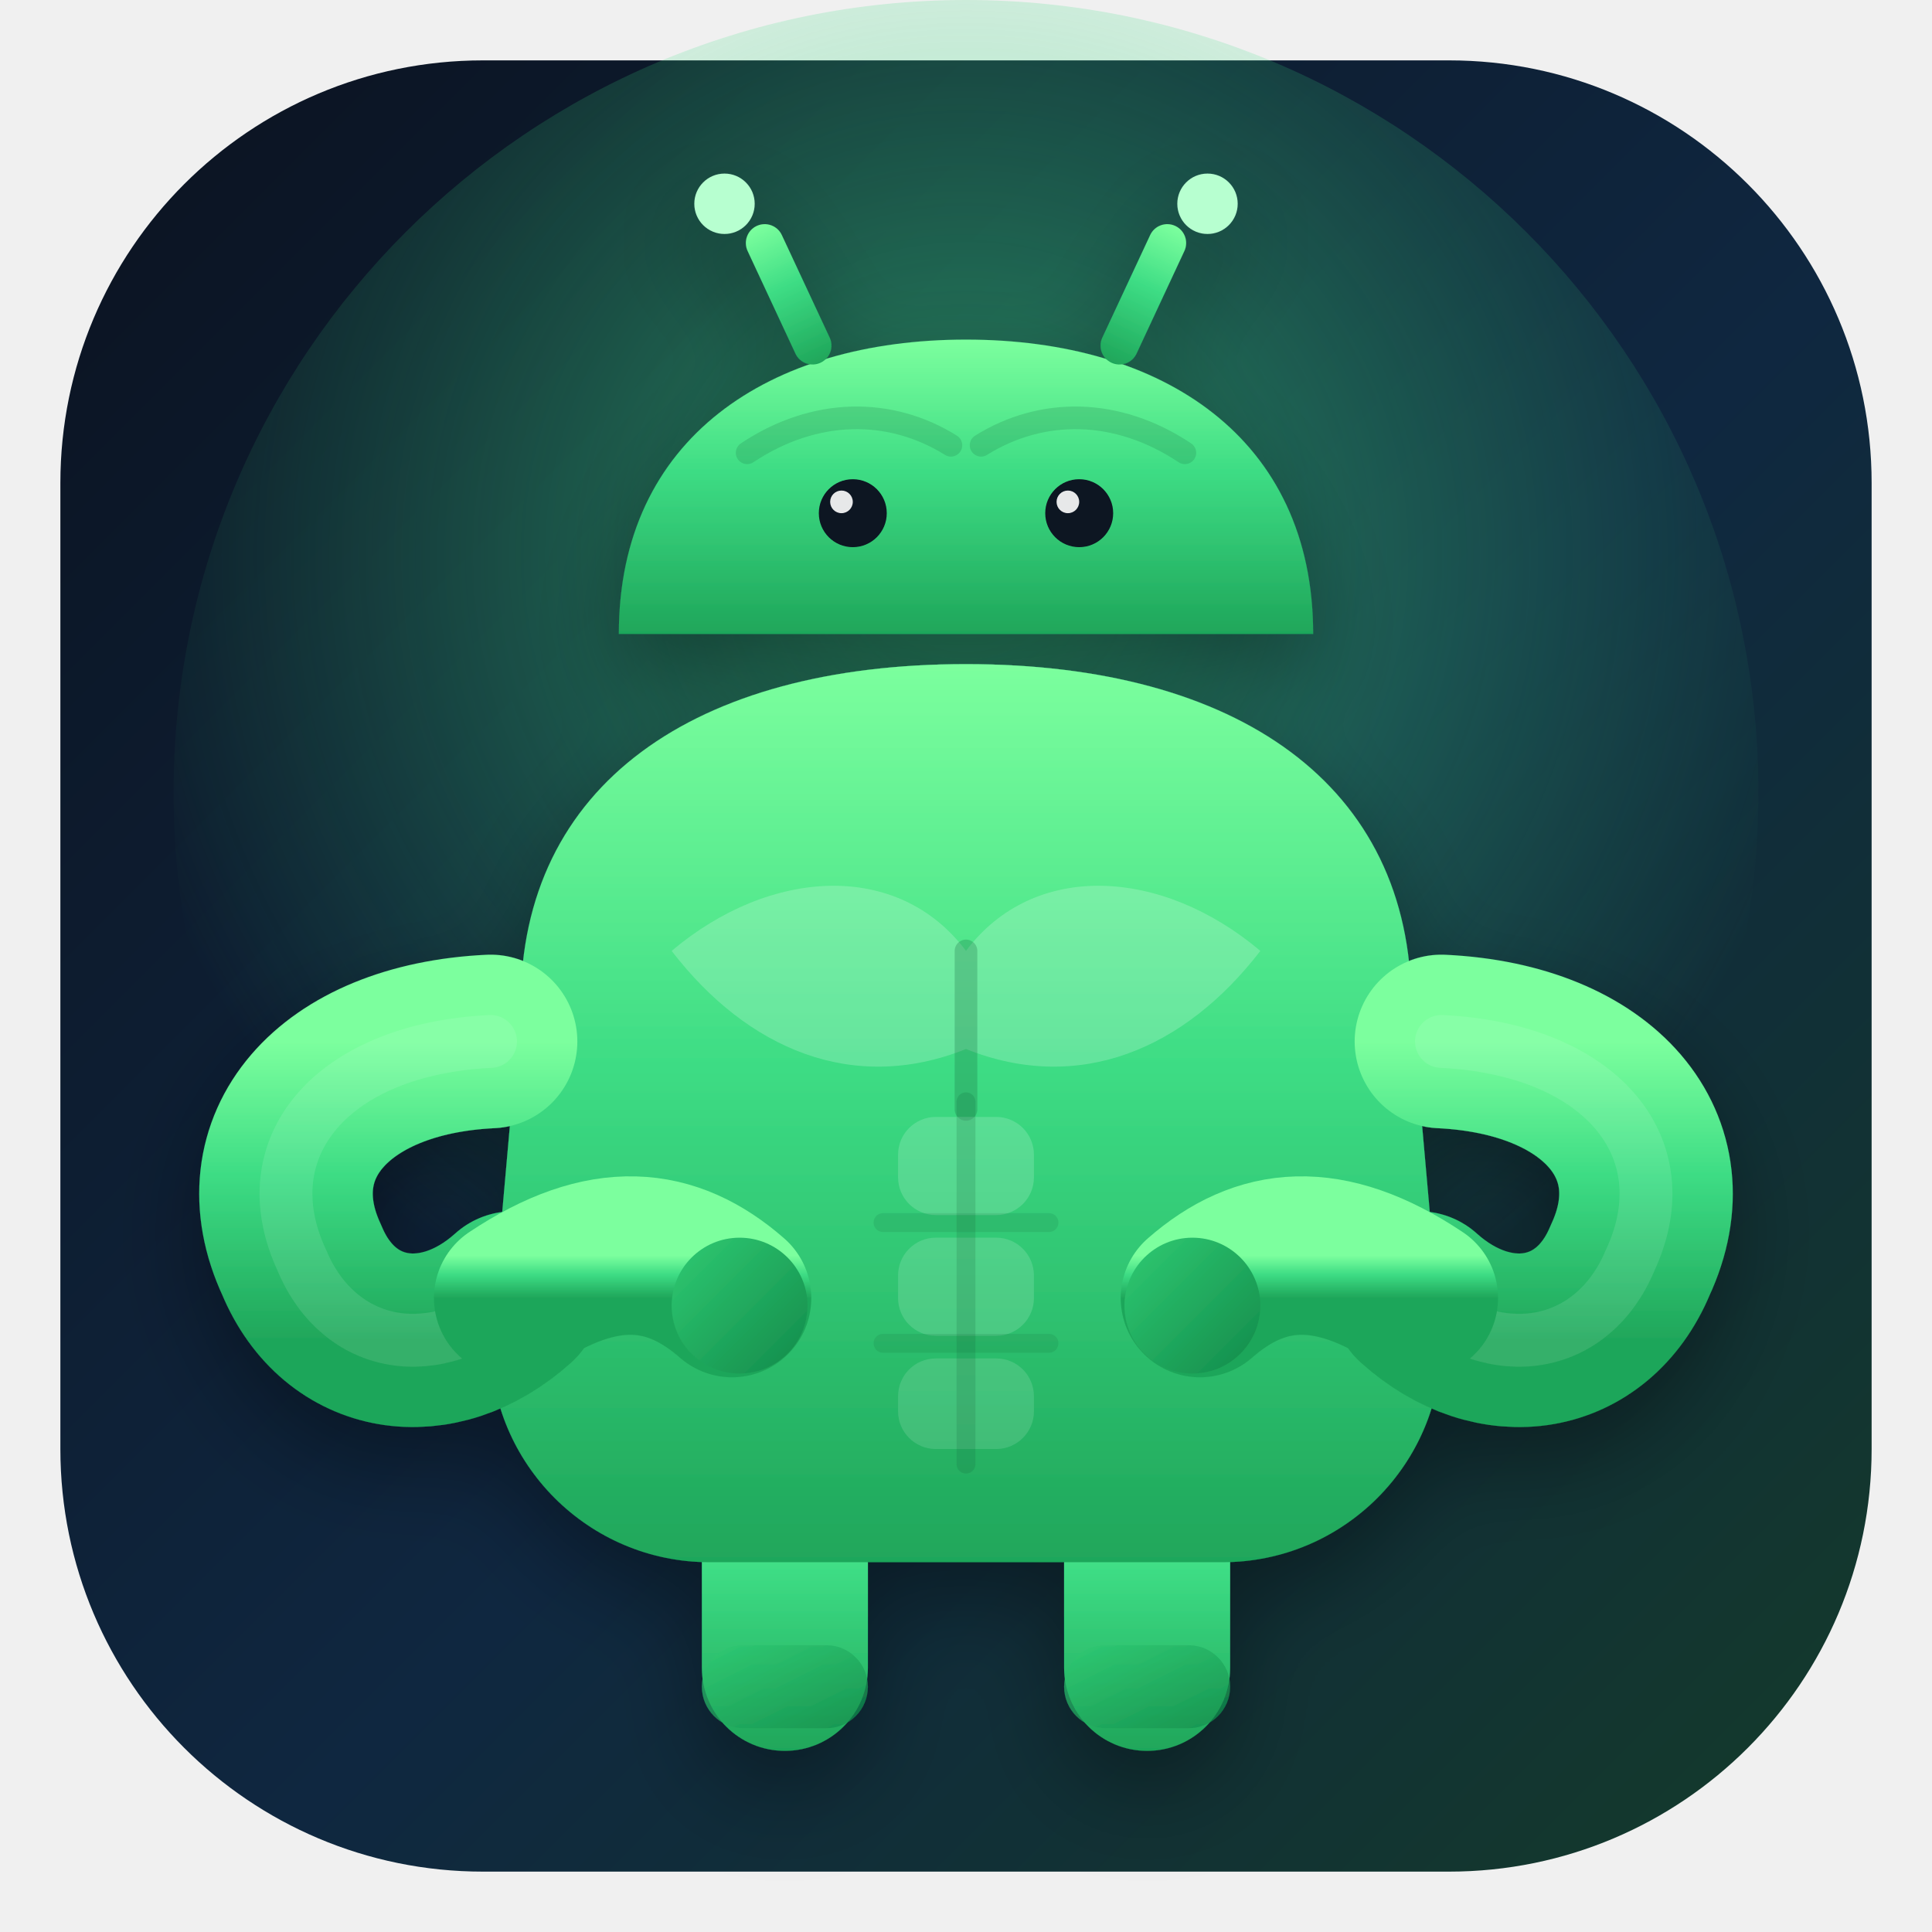
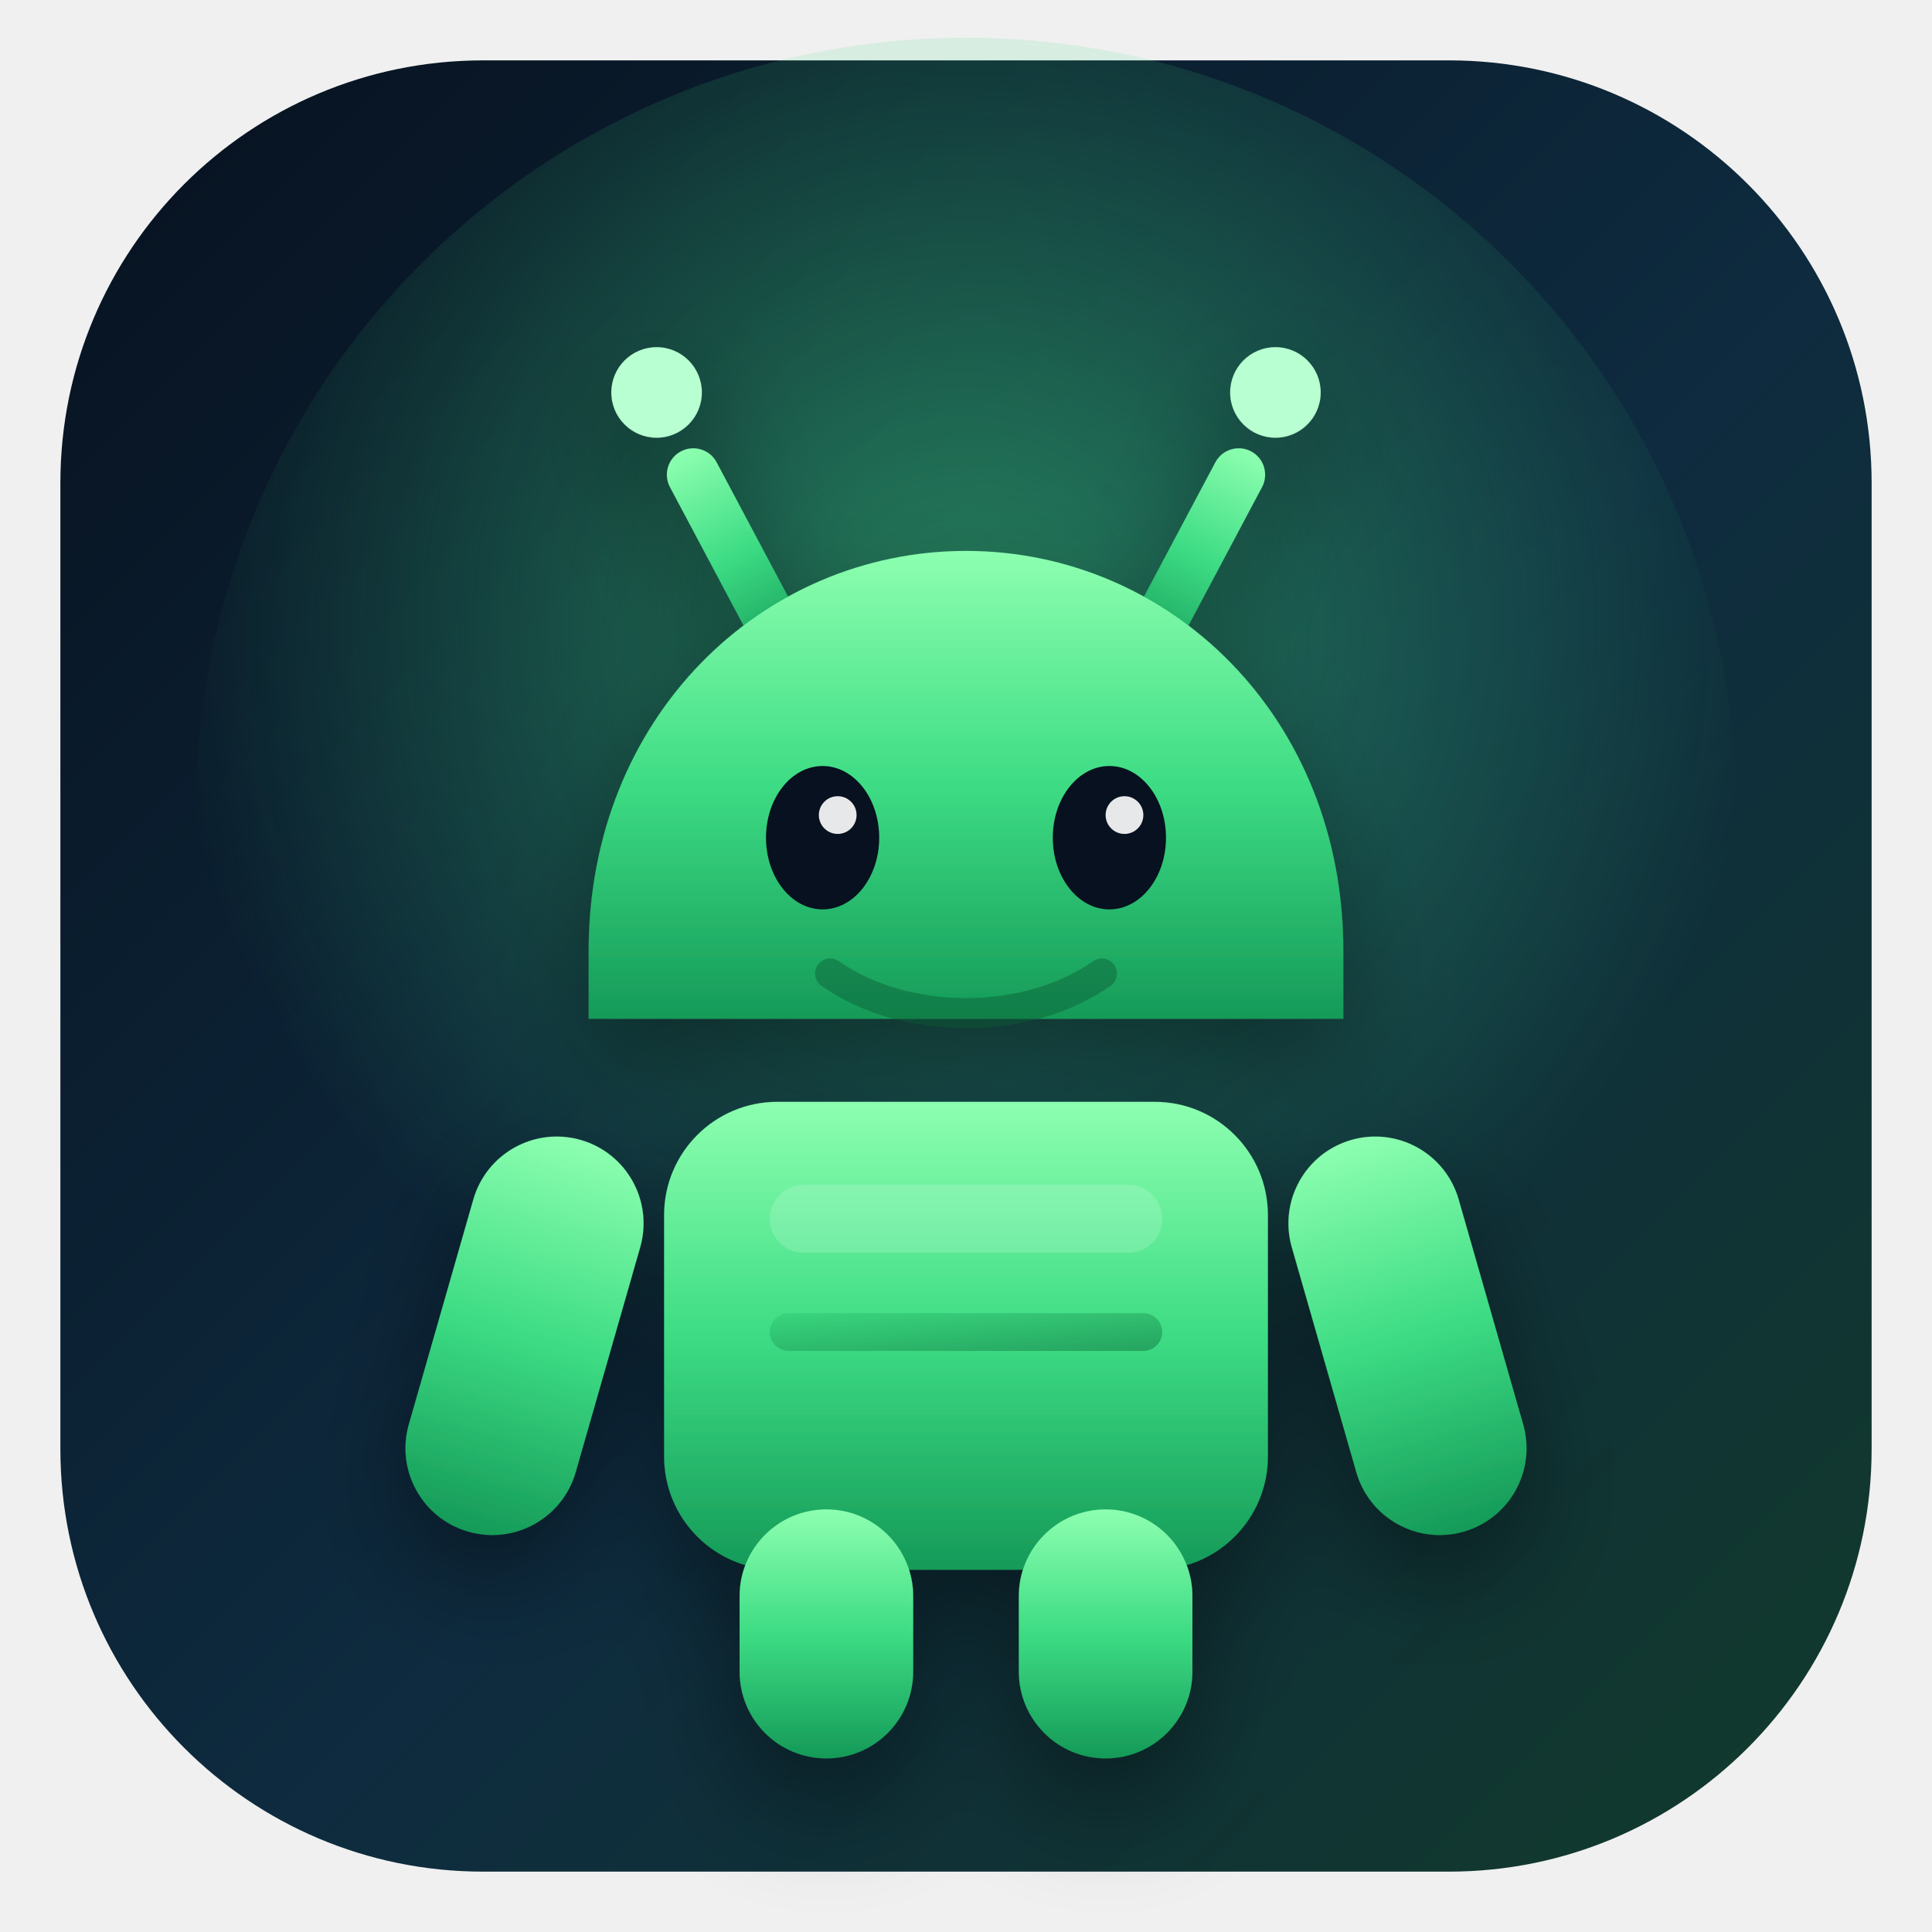
- <svg xmlns="http://www.w3.org/2000/svg" viewBox="0 0 512 512" role="img" aria-label="Yahya Tech Android bodybuilder logo">
+ <svg xmlns="http://www.w3.org/2000/svg" viewBox="0 0 512 512" role="img" aria-label="Yahya Tech Android robot">
  <defs>
    <linearGradient id="bg" x1="0" y1="0" x2="1" y2="1">
-       <stop offset="0%" stop-color="#0b1220" />
-       <stop offset="55%" stop-color="#0f2740" />
-       <stop offset="100%" stop-color="#143b2a" />
+       <stop offset="0%" stop-color="#07111f" />
+       <stop offset="55%" stop-color="#0e2b3f" />
+       <stop offset="100%" stop-color="#123b2b" />
    </linearGradient>
-     <linearGradient id="android" x1="0" y1="0" x2="0" y2="1">
-       <stop offset="0%" stop-color="#7CFF9E" />
-       <stop offset="45%" stop-color="#3DDC84" />
-       <stop offset="100%" stop-color="#1FA65A" />
+     <linearGradient id="robot" x1="0" y1="0" x2="0" y2="1">
+       <stop offset="0%" stop-color="#8dffb0" />
+       <stop offset="50%" stop-color="#3ddc84" />
+       <stop offset="100%" stop-color="#159a58" />
    </linearGradient>
-     <linearGradient id="androidDark" x1="0" y1="0" x2="1" y2="1">
-       <stop offset="0%" stop-color="#2FCB73" />
-       <stop offset="100%" stop-color="#138A4A" />
+     <linearGradient id="robotDark" x1="0" y1="0" x2="1" y2="1">
+       <stop offset="0%" stop-color="#2fcb73" />
+       <stop offset="100%" stop-color="#0f6f3e" />
    </linearGradient>
-     <radialGradient id="glow" cx="50%" cy="35%" r="55%">
-       <stop offset="0%" stop-color="#3DDC84" stop-opacity="0.55" />
-       <stop offset="100%" stop-color="#3DDC84" stop-opacity="0" />
+     <radialGradient id="glow" cx="50%" cy="38%" r="52%">
+       <stop offset="0%" stop-color="#3ddc84" stop-opacity="0.5" />
+       <stop offset="100%" stop-color="#3ddc84" stop-opacity="0" />
    </radialGradient>
    <filter id="shadow" x="-20%" y="-20%" width="140%" height="140%">
-       <feDropShadow dx="0" dy="10" stdDeviation="12" flood-color="#000" flood-opacity="0.35" />
+       <feDropShadow dx="0" dy="12" stdDeviation="14" flood-color="#000000" flood-opacity="0.4" />
    </filter>
  </defs>
  <rect x="16" y="16" width="480" height="480" rx="112" fill="url(#bg)" />
-   <circle cx="256" cy="210" r="210" fill="url(#glow)" />
-   <g filter="url(#shadow)" transform="translate(256 286)">
-     <rect x="-70" y="92" width="44" height="86" rx="22" fill="url(#android)" />
-     <rect x="26" y="92" width="44" height="86" rx="22" fill="url(#android)" />
-     <rect x="-70" y="150" width="44" height="22" rx="11" fill="url(#androidDark)" opacity="0.7" />
-     <rect x="26" y="150" width="44" height="22" rx="11" fill="url(#androidDark)" opacity="0.7" />
-     <path d="M-118,-20              C-118,-78 -72,-110 0,-110              C72,-110 118,-78 118,-20              L126,70              C126,102 100,128 68,128              L-68,128              C-100,128 -126,102 -126,70 Z" fill="url(#android)" />
-     <path d="M-78,-34 C-52,-56 -18,-58 0,-34 C18,-58 52,-56 78,-34 C58,-8 30,4 0,-8 C-30,4 -58,-8 -78,-34 Z" fill="#eafff3" opacity="0.22" />
-     <path d="M0,-34 L0,8" stroke="#0f5f36" stroke-width="6" stroke-linecap="round" opacity="0.25" />
-     <rect x="-18" y="10" width="36" height="26" rx="10" fill="#eafff3" opacity="0.18" />
-     <rect x="-18" y="42" width="36" height="26" rx="10" fill="#eafff3" opacity="0.16" />
-     <rect x="-18" y="74" width="36" height="24" rx="10" fill="#eafff3" opacity="0.14" />
-     <path d="M0,6 L0,102" stroke="#0f5f36" stroke-width="5" stroke-linecap="round" opacity="0.18" />
-     <path d="M-22,38 L22,38 M-22,70 L22,70" stroke="#0f5f36" stroke-width="5" stroke-linecap="round" opacity="0.14" />
-     <path d="M-126,-10 C-168,-8 -190,18 -176,48 C-166,72 -140,76 -120,58" fill="none" stroke="url(#android)" stroke-width="46" stroke-linecap="round" stroke-linejoin="round" />
-     <path d="M-126,-10 C-168,-8 -190,18 -176,48 C-166,72 -140,76 -120,58" fill="none" stroke="#dfffea" stroke-width="14" stroke-linecap="round" opacity="0.12" />
-     <path d="M-120,58 C-96,42 -78,44 -62,58" fill="none" stroke="url(#android)" stroke-width="42" stroke-linecap="round" />
-     <circle cx="-60" cy="60" r="18" fill="url(#androidDark)" />
-     <path d="M126,-10 C168,-8 190,18 176,48 C166,72 140,76 120,58" fill="none" stroke="url(#android)" stroke-width="46" stroke-linecap="round" stroke-linejoin="round" />
-     <path d="M126,-10 C168,-8 190,18 176,48 C166,72 140,76 120,58" fill="none" stroke="#dfffea" stroke-width="14" stroke-linecap="round" opacity="0.12" />
-     <path d="M120,58 C96,42 78,44 62,58" fill="none" stroke="url(#android)" stroke-width="42" stroke-linecap="round" />
-     <circle cx="60" cy="60" r="18" fill="url(#androidDark)" />
-     <path d="M-92,-118 C-92,-170 -52,-196 0,-196 C52,-196 92,-170 92,-118 Z" fill="url(#android)" />
-     <rect x="-52" y="-228" width="10" height="40" rx="5" transform="rotate(-25 -47 -208)" fill="url(#android)" />
-     <rect x="42" y="-228" width="10" height="40" rx="5" transform="rotate(25 47 -208)" fill="url(#android)" />
-     <circle cx="-64" cy="-232" r="8" fill="#b7ffd0" />
-     <circle cx="64" cy="-232" r="8" fill="#b7ffd0" />
-     <circle cx="-30" cy="-150" r="9" fill="#0b1220" />
-     <circle cx="30" cy="-150" r="9" fill="#0b1220" />
-     <circle cx="-33" cy="-153" r="3" fill="#ffffff" opacity="0.9" />
-     <circle cx="27" cy="-153" r="3" fill="#ffffff" opacity="0.9" />
-     <path d="M-58,-166 C-40,-178 -20,-178 -4,-168" stroke="#0f5f36" stroke-width="6" stroke-linecap="round" fill="none" opacity="0.18" />
-     <path d="M58,-166 C40,-178 20,-178 4,-168" stroke="#0f5f36" stroke-width="6" stroke-linecap="round" fill="none" opacity="0.18" />
+   <circle cx="256" cy="214" r="204" fill="url(#glow)" />
+   <g filter="url(#shadow)" fill="url(#robot)">
+     <rect x="188" y="116" width="14" height="62" rx="7" transform="rotate(-28 195 147)" />
+     <rect x="310" y="116" width="14" height="62" rx="7" transform="rotate(28 317 147)" />
+     <circle cx="174" cy="104" r="12" fill="#b8ffd1" />
+     <circle cx="338" cy="104" r="12" fill="#b8ffd1" />
+     <path d="M156 270 L156 252 C156 190 202 146 256 146 C310 146 356 190 356 252 L356 270 Z" />
+     <rect x="176" y="292" width="160" height="124" rx="30" />
+     <rect x="116" y="300" width="46" height="108" rx="23" transform="rotate(16 139 354)" />
+     <rect x="350" y="300" width="46" height="108" rx="23" transform="rotate(-16 373 354)" />
+     <rect x="196" y="400" width="46" height="66" rx="23" />
+     <rect x="270" y="400" width="46" height="66" rx="23" />
  </g>
+   <g fill="#07111f">
+     <ellipse cx="218" cy="222" rx="15" ry="19" />
+     <ellipse cx="294" cy="222" rx="15" ry="19" />
+   </g>
+   <g fill="#ffffff" opacity="0.9">
+     <circle cx="222" cy="216" r="5" />
+     <circle cx="298" cy="216" r="5" />
+   </g>
+   <path d="M220 258 C240 272 272 272 292 258" fill="none" stroke="#0b5c36" stroke-width="8" stroke-linecap="round" opacity="0.45" />
+   <rect x="204" y="314" width="104" height="18" rx="9" fill="#eafff3" opacity="0.18" />
+   <rect x="204" y="348" width="104" height="10" rx="5" fill="url(#robotDark)" opacity="0.5" />
</svg>
